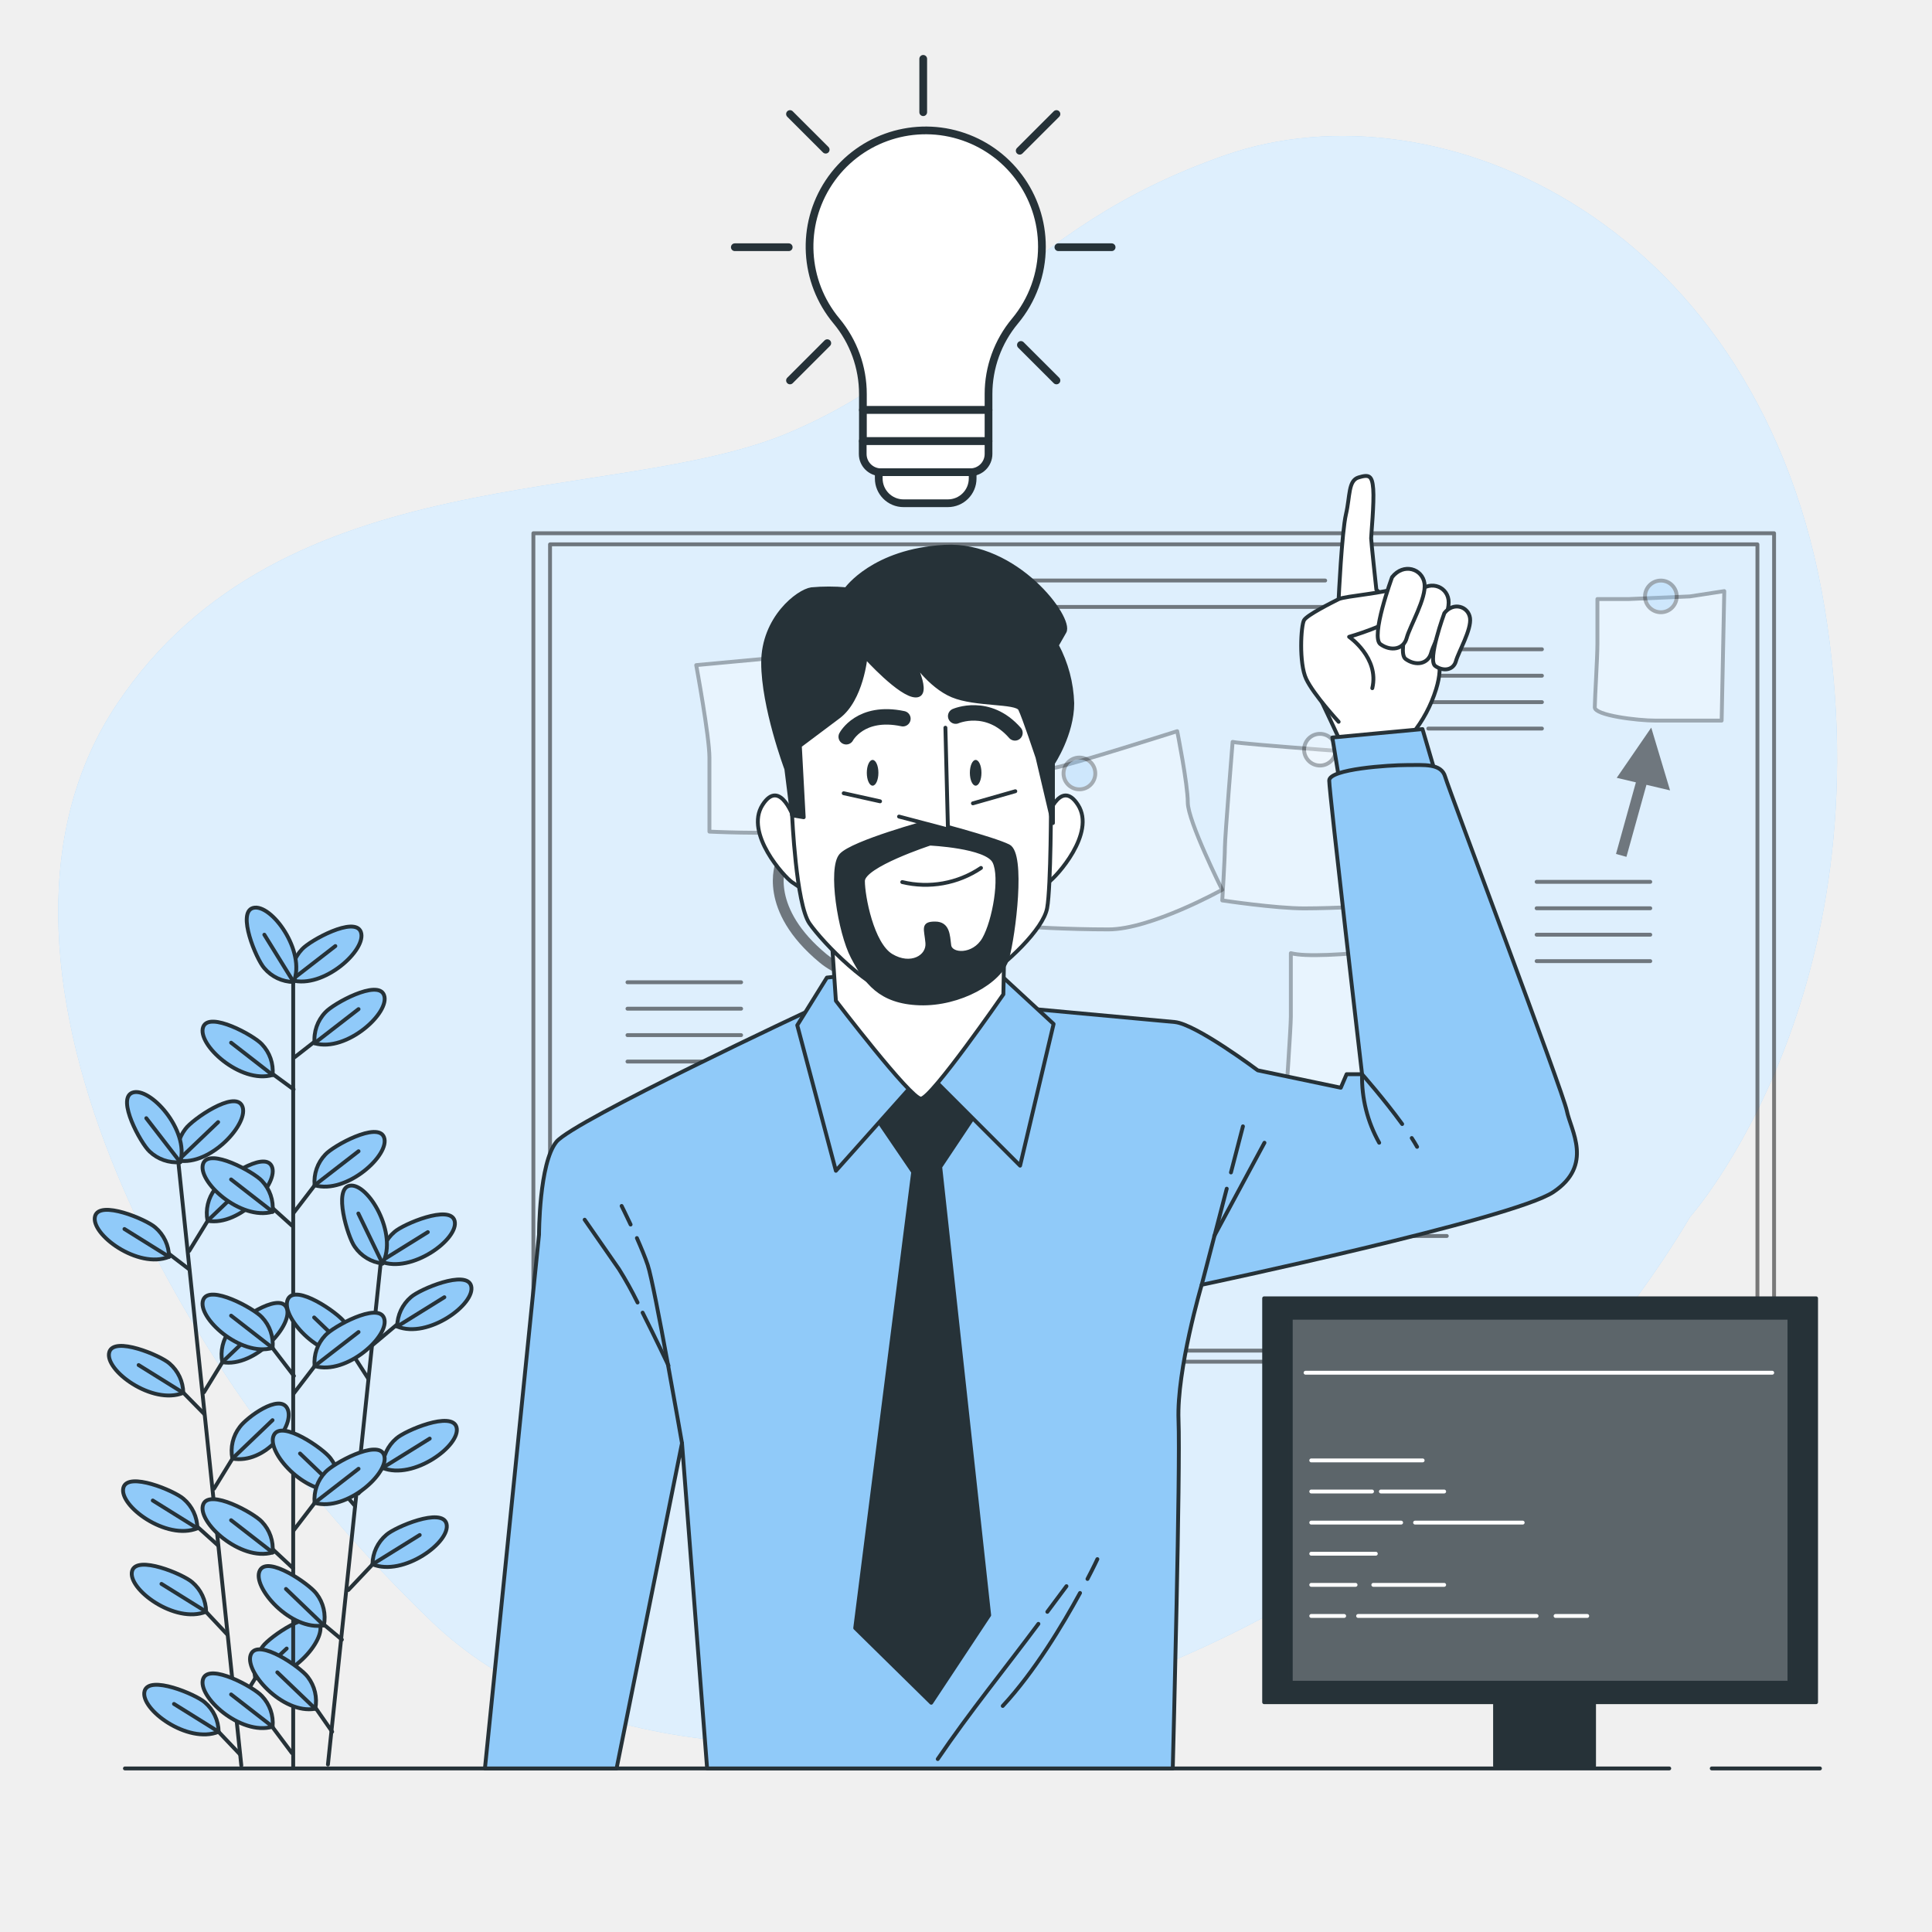
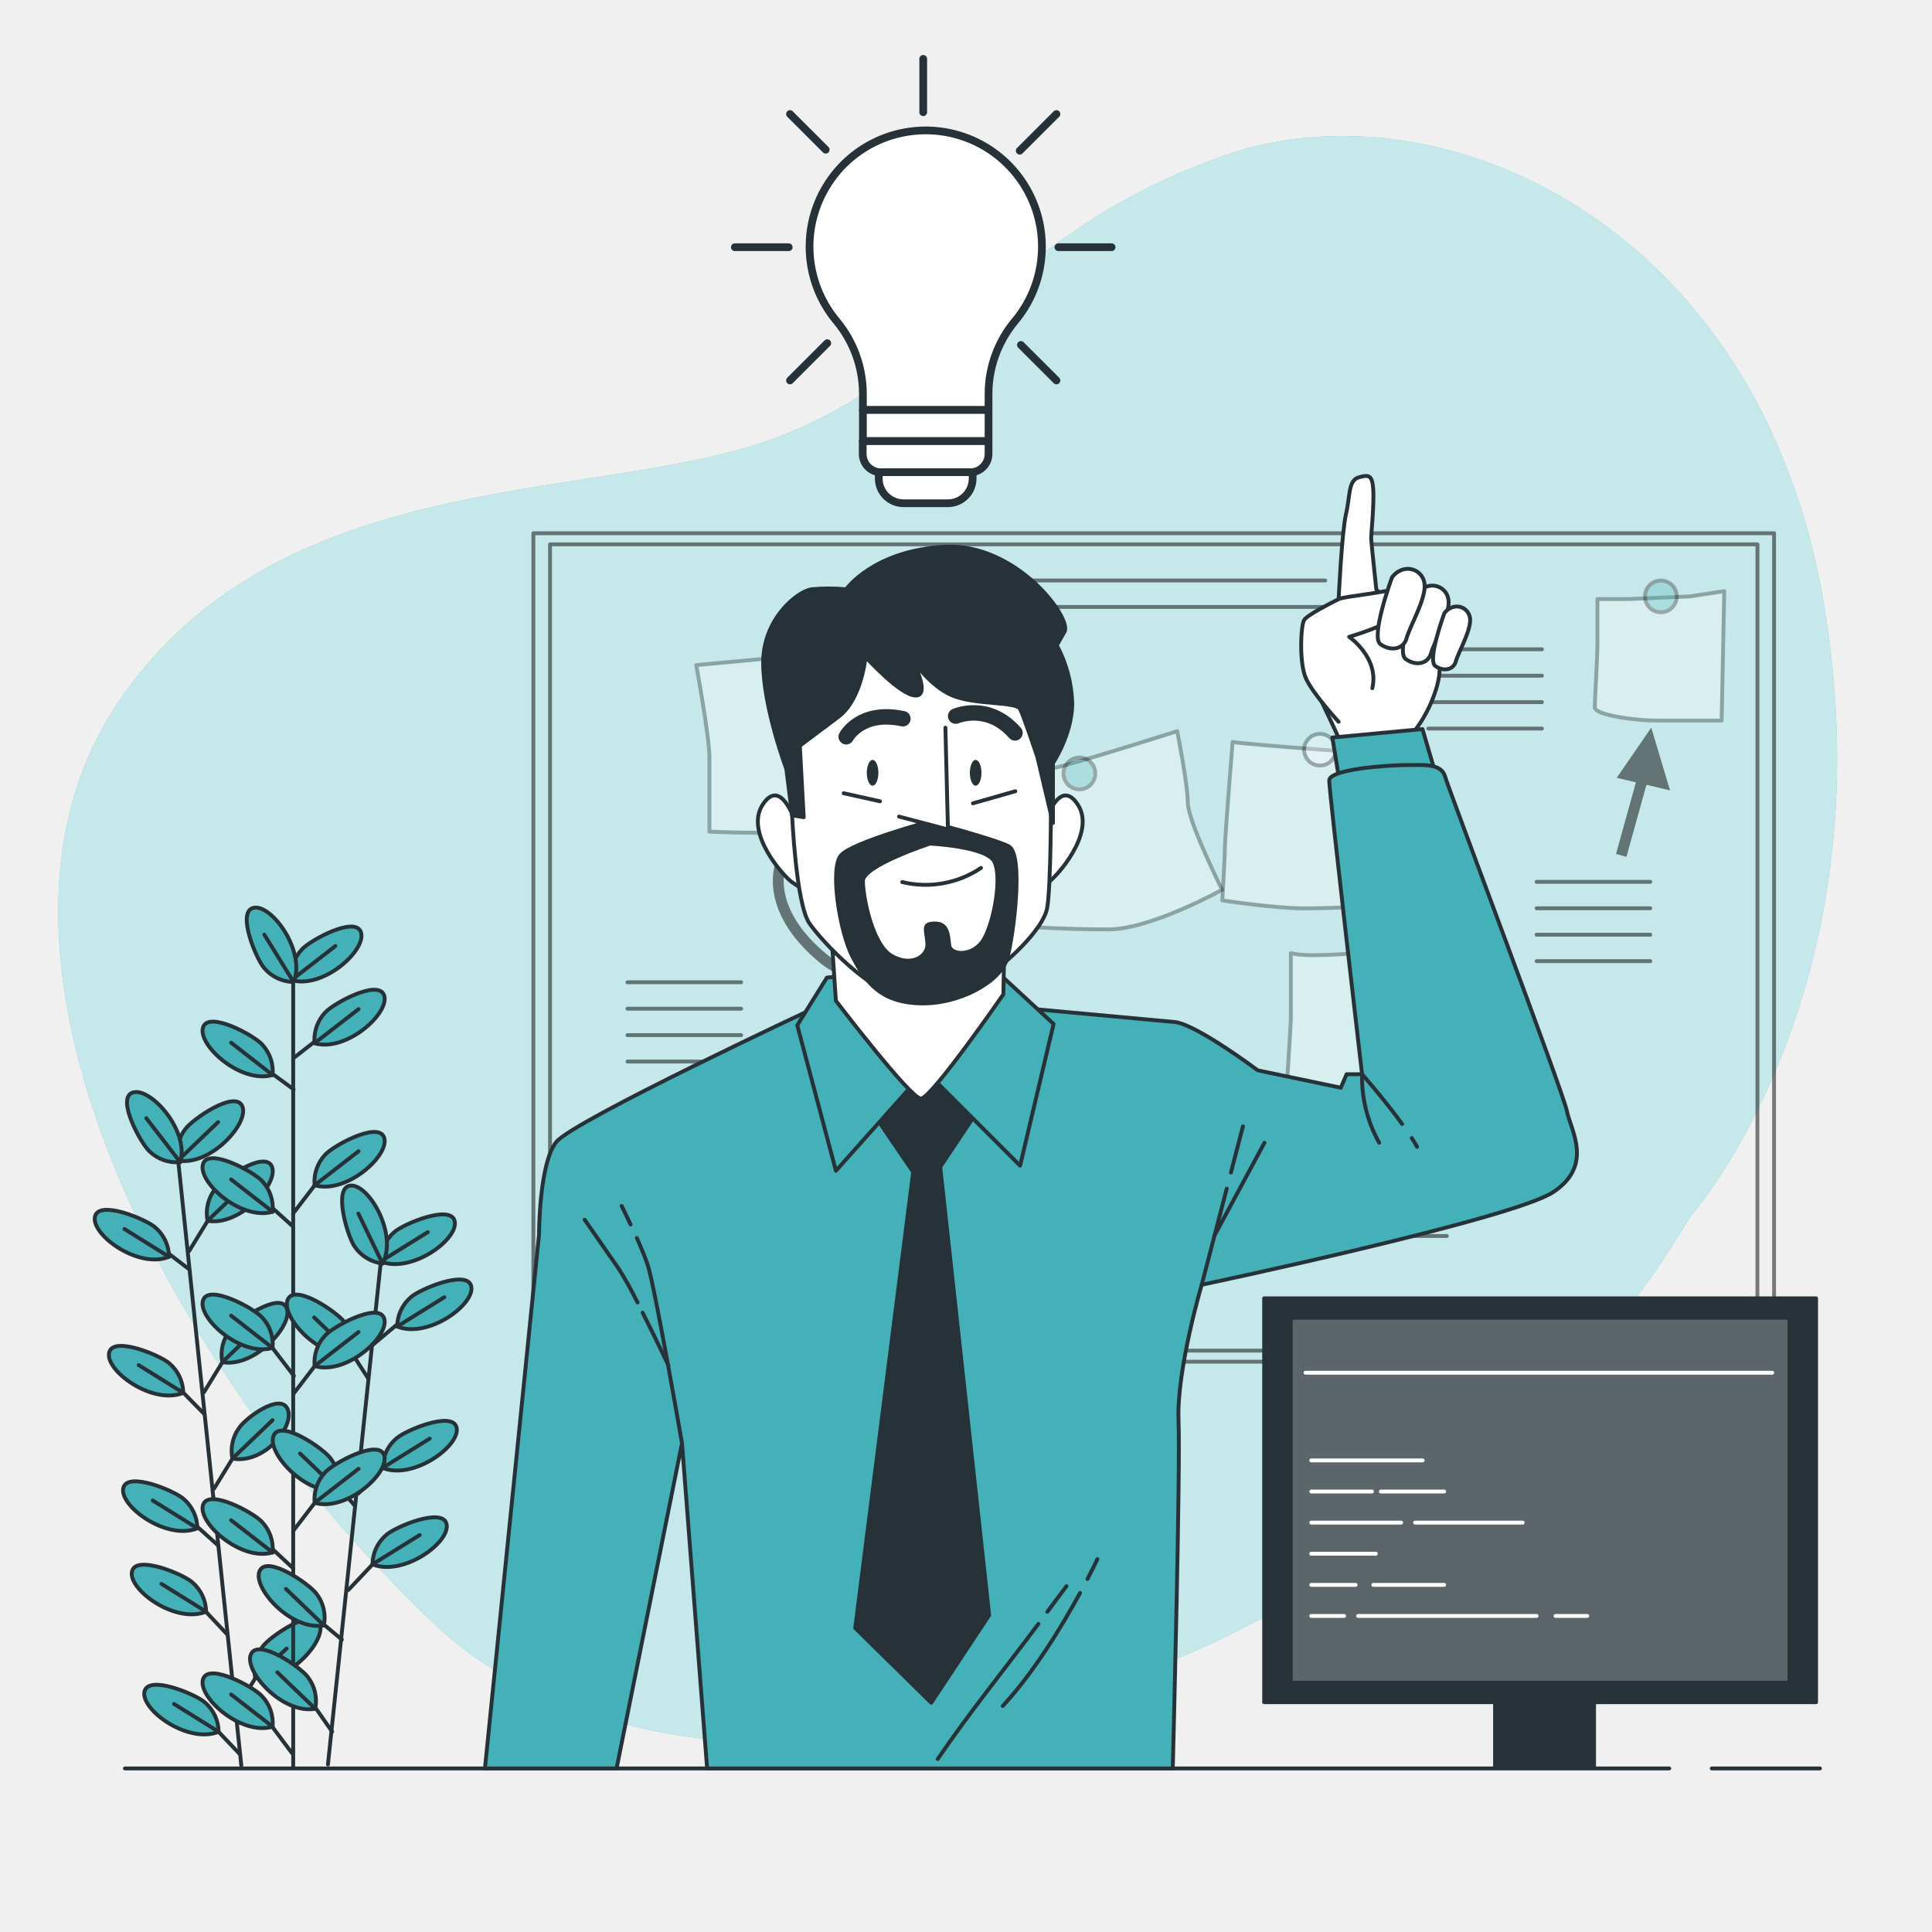
<svg xmlns="http://www.w3.org/2000/svg" viewBox="0 0 500 500">
-   <g id="freepik--background-simple--inject-389">
-     <path d="M437.4,314.93s51.09-57.42,34.85-157.33-99.67-136.72-155-117.49-67.81,52.7-113,71.84-131.06,6-174,70.29,11.88,170.82,81.67,237.62S359.8,444.84,437.4,314.93Z" style="fill:#90CAF9" />
+   <g id="freepik--background-simple--inject-72">
+     <path d="M437.4,314.93s51.09-57.42,34.85-157.33-99.67-136.72-155-117.49-67.81,52.7-113,71.84-131.06,6-174,70.29,11.88,170.82,81.67,237.62S359.8,444.84,437.4,314.93Z" style="fill:#43B1B7" />
    <path d="M437.4,314.93s51.09-57.42,34.85-157.33-99.67-136.72-155-117.49-67.81,52.7-113,71.84-131.06,6-174,70.29,11.88,170.82,81.67,237.62S359.8,444.84,437.4,314.93Z" style="fill:#fff;opacity:0.7" />
  </g>
-   <g id="freepik--Board--inject-389">
+   <g id="freepik--Board--inject-72">
    <rect x="138.04" y="138" width="321.09" height="214.41" style="fill:none;stroke:#000;stroke-linecap:round;stroke-linejoin:round;opacity:0.5" />
    <rect x="142.35" y="140.88" width="312.47" height="208.66" style="fill:none;stroke:#000;stroke-linecap:round;stroke-linejoin:round;opacity:0.5" />
    <path d="M180.18,172.13s3.42,18.47,3.42,23.94v19.15s13.68.68,24.62,0,23.94-7.52,23.94-7.52-4.79-18.47-4.79-23.26S224.64,168,224.64,168Z" style="fill:#fff;stroke:#000;stroke-linecap:round;stroke-linejoin:round;opacity:0.3" />
    <path d="M181.54,287s-2,15.73-2,22.57-3.42,17.78-3.42,17.78,16.42,6.16,20.52,6.16,21.89-1.37,21.89-1.37l2.74-40.35S187,288.41,181.54,287Z" style="fill:#fff;stroke:#000;stroke-linecap:round;stroke-linejoin:round;opacity:0.3" />
    <path d="M257.47,202.22l8.2,37.62s10.26.69,21.21.69,29.41-10.26,29.41-10.26-8.89-17.79-8.89-22.57-2.74-18.47-2.74-18.47-28,8.89-32.15,9.57S257.47,202.22,257.47,202.22Z" style="fill:#fff;stroke:#000;stroke-linecap:round;stroke-linejoin:round;opacity:0.3" />
    <path d="M319,192s-2,24.62-2,27.35-.68,13.68-.68,13.68,13.68,2.06,21.2,2.06,20.52-.69,20.52-.69-.68-23.94.68-26,2.06-13,2.06-13S321.76,192.65,319,192Z" style="fill:#fff;stroke:#000;stroke-linecap:round;stroke-linejoin:round;opacity:0.3" />
    <path d="M334.07,246.68V263.1c0,2.73-1.37,22.57-1.37,22.57s17.79.68,24.63,0,20.52-4.79,20.52-4.79L375.79,259,374.43,244S341.6,248.74,334.07,246.68Z" style="fill:#fff;stroke:#000;stroke-linecap:round;stroke-linejoin:round;opacity:0.3" />
    <path d="M437.35,154.35l-15.73.68h-8.21v11.63c0,3.42-.68,14.36-.68,16.41s10.94,3.42,15.73,3.42h17.1l.68-33.51Z" style="fill:#fff;stroke:#000;stroke-linecap:round;stroke-linejoin:round;opacity:0.3" />
    <g style="opacity:0.5">
      <line x1="397.68" y1="228.22" x2="427.09" y2="228.22" style="fill:none;stroke:#000;stroke-linecap:round;stroke-linejoin:round" />
      <line x1="397.68" y1="235.06" x2="427.09" y2="235.06" style="fill:none;stroke:#000;stroke-linecap:round;stroke-linejoin:round" />
      <line x1="397.68" y1="241.9" x2="427.09" y2="241.9" style="fill:none;stroke:#000;stroke-linecap:round;stroke-linejoin:round" />
      <line x1="397.68" y1="248.74" x2="427.09" y2="248.74" style="fill:none;stroke:#000;stroke-linecap:round;stroke-linejoin:round" />
    </g>
    <g style="opacity:0.5">
      <line x1="245.84" y1="150.24" x2="342.96" y2="150.24" style="fill:none;stroke:#000;stroke-linecap:round;stroke-linejoin:round" />
      <line x1="245.84" y1="157.08" x2="342.96" y2="157.08" style="fill:none;stroke:#000;stroke-linecap:round;stroke-linejoin:round" />
    </g>
    <g style="opacity:0.5">
      <line x1="345.01" y1="299.35" x2="374.43" y2="299.35" style="fill:none;stroke:#000;stroke-linecap:round;stroke-linejoin:round" />
      <line x1="345.01" y1="306.19" x2="374.43" y2="306.19" style="fill:none;stroke:#000;stroke-linecap:round;stroke-linejoin:round" />
      <line x1="345.01" y1="313.03" x2="374.43" y2="313.03" style="fill:none;stroke:#000;stroke-linecap:round;stroke-linejoin:round" />
      <line x1="345.01" y1="319.87" x2="374.43" y2="319.87" style="fill:none;stroke:#000;stroke-linecap:round;stroke-linejoin:round" />
    </g>
    <g style="opacity:0.5">
      <line x1="162.39" y1="254.21" x2="191.8" y2="254.21" style="fill:none;stroke:#000;stroke-linecap:round;stroke-linejoin:round" />
      <line x1="162.39" y1="261.05" x2="191.8" y2="261.05" style="fill:none;stroke:#000;stroke-linecap:round;stroke-linejoin:round" />
      <line x1="162.39" y1="267.89" x2="191.8" y2="267.89" style="fill:none;stroke:#000;stroke-linecap:round;stroke-linejoin:round" />
      <line x1="162.39" y1="274.73" x2="191.8" y2="274.73" style="fill:none;stroke:#000;stroke-linecap:round;stroke-linejoin:round" />
    </g>
    <g style="opacity:0.5">
      <line x1="369.64" y1="168.03" x2="399.05" y2="168.03" style="fill:none;stroke:#000;stroke-linecap:round;stroke-linejoin:round" />
      <line x1="369.64" y1="174.87" x2="399.05" y2="174.87" style="fill:none;stroke:#000;stroke-linecap:round;stroke-linejoin:round" />
      <line x1="369.64" y1="181.71" x2="399.05" y2="181.71" style="fill:none;stroke:#000;stroke-linecap:round;stroke-linejoin:round" />
      <line x1="369.64" y1="188.55" x2="399.05" y2="188.55" style="fill:none;stroke:#000;stroke-linecap:round;stroke-linejoin:round" />
    </g>
    <path d="M262,233.34l-16.86,4.82,4.34,3.76c-7.89,5.19-24.6,14.08-35.53,5.05-14.66-12.11-10.71-22.58-10.54-23l-1.3-.52-1.29-.53c-.21.51-5,12.73,11.35,26.23a20.16,20.16,0,0,0,13.23,4.57c10.2,0,20.73-6.08,26.29-9.86l5.49,4.75Z" style="opacity:0.5" />
    <polygon points="432.21 204.55 427.34 188.31 418.41 201.3 423.37 202.47 418.22 221 420.92 221.75 426.1 203.11 432.21 204.55" style="opacity:0.5" />
    <path d="M208.22,174.18a4.11,4.11,0,1,0-4.1,4.11A4.11,4.11,0,0,0,208.22,174.18Z" style="fill:#fff;stroke:#000;stroke-linecap:round;stroke-linejoin:round;opacity:0.3" />
-     <path d="M283.46,200.17a4.11,4.11,0,1,0-4.11,4.11A4.11,4.11,0,0,0,283.46,200.17Z" style="fill:#90CAF9;stroke:#000;stroke-linecap:round;stroke-linejoin:round;opacity:0.3" />
+     <path d="M283.46,200.17a4.11,4.11,0,1,0-4.11,4.11A4.11,4.11,0,0,0,283.46,200.17Z" style="fill:#43B1B7;stroke:#000;stroke-linecap:round;stroke-linejoin:round;opacity:0.3" />
    <circle cx="341.6" cy="194.02" r="4.1" style="fill:#fff;stroke:#000;stroke-linecap:round;stroke-linejoin:round;opacity:0.3" />
    <path d="M359.38,250.79a4.11,4.11,0,1,0-4.11,4.1A4.11,4.11,0,0,0,359.38,250.79Z" style="fill:#fff;stroke:#000;stroke-linecap:round;stroke-linejoin:round;opacity:0.3" />
-     <path d="M208.22,294.56a4.11,4.11,0,1,0-4.1,4.11A4.11,4.11,0,0,0,208.22,294.56Z" style="fill:#90CAF9;stroke:#000;stroke-linecap:round;stroke-linejoin:round;opacity:0.3" />
-     <circle cx="429.83" cy="154.35" r="4.1" style="fill:#90CAF9;stroke:#000;stroke-linecap:round;stroke-linejoin:round;opacity:0.3" />
-   </g>
-   <g id="freepik--Device--inject-389">
+     <path d="M208.22,294.56a4.11,4.11,0,1,0-4.1,4.11A4.11,4.11,0,0,0,208.22,294.56Z" style="fill:#43B1B7;stroke:#000;stroke-linecap:round;stroke-linejoin:round;opacity:0.3" />
+     <circle cx="429.83" cy="154.35" r="4.1" style="fill:#43B1B7;stroke:#000;stroke-linecap:round;stroke-linejoin:round;opacity:0.3" />
+   </g>
+   <g id="freepik--Device--inject-72">
    <rect x="327.16" y="336" width="142.84" height="104.53" style="fill:#263238;stroke:#263238;stroke-linecap:round;stroke-linejoin:round" />
    <rect x="334.05" y="341.04" width="129.06" height="94.45" style="fill:#fff;stroke:#263238;stroke-linecap:round;stroke-linejoin:round;opacity:0.25" />
    <rect x="386.92" y="436.51" width="25.62" height="20.49" style="fill:#263238;stroke:#263238;stroke-linecap:round;stroke-linejoin:round" />
    <line x1="337.88" y1="355.26" x2="458.65" y2="355.26" style="fill:none;stroke:#fff;stroke-linecap:round;stroke-linejoin:round" />
    <line x1="339.35" y1="377.95" x2="368.18" y2="377.95" style="fill:none;stroke:#fff;stroke-linecap:round;stroke-linejoin:round" />
    <line x1="357.37" y1="386" x2="373.75" y2="386" style="fill:none;stroke:#fff;stroke-linecap:round;stroke-linejoin:round" />
    <line x1="339.35" y1="386" x2="355.08" y2="386" style="fill:none;stroke:#fff;stroke-linecap:round;stroke-linejoin:round" />
    <line x1="366.22" y1="394.05" x2="394.07" y2="394.05" style="fill:none;stroke:#fff;stroke-linecap:round;stroke-linejoin:round" />
    <line x1="339.35" y1="394.05" x2="362.61" y2="394.05" style="fill:none;stroke:#fff;stroke-linecap:round;stroke-linejoin:round" />
    <line x1="339.35" y1="402.1" x2="356.06" y2="402.1" style="fill:none;stroke:#fff;stroke-linecap:round;stroke-linejoin:round" />
    <line x1="355.41" y1="410.16" x2="373.75" y2="410.16" style="fill:none;stroke:#fff;stroke-linecap:round;stroke-linejoin:round" />
    <line x1="339.35" y1="410.16" x2="350.82" y2="410.16" style="fill:none;stroke:#fff;stroke-linecap:round;stroke-linejoin:round" />
    <line x1="402.58" y1="418.21" x2="410.77" y2="418.21" style="fill:none;stroke:#fff;stroke-linecap:round;stroke-linejoin:round" />
    <line x1="351.48" y1="418.21" x2="397.67" y2="418.21" style="fill:none;stroke:#fff;stroke-linecap:round;stroke-linejoin:round" />
    <line x1="339.35" y1="418.21" x2="347.87" y2="418.21" style="fill:none;stroke:#fff;stroke-linecap:round;stroke-linejoin:round" />
  </g>
-   <g id="freepik--Plants--inject-389">
+   <g id="freepik--Plants--inject-72">
    <line x1="46.22" y1="301.39" x2="62.45" y2="456.9" style="fill:none;stroke:#263238;stroke-linecap:round;stroke-linejoin:round" />
    <line x1="62.12" y1="454.03" x2="53.85" y2="445.34" style="fill:none;stroke:#263238;stroke-linecap:round;stroke-linejoin:round" />
-     <path d="M56.58,448.18A10.16,10.16,0,0,0,53,440.56c-2.31-2.05-14.43-7.16-15.59-2.89C36.17,442.32,48.59,451.44,56.58,448.18Z" style="fill:#90CAF9;stroke:#263238;stroke-linecap:round;stroke-linejoin:round" />
+     <path d="M56.58,448.18A10.16,10.16,0,0,0,53,440.56c-2.31-2.05-14.43-7.16-15.59-2.89C36.17,442.32,48.59,451.44,56.58,448.18Z" style="fill:#43B1B7;stroke:#263238;stroke-linecap:round;stroke-linejoin:round" />
    <line x1="56.58" y1="448.18" x2="45.03" y2="440.98" style="fill:none;stroke:#263238;stroke-linecap:round;stroke-linejoin:round" />
    <line x1="56.51" y1="400.02" x2="48.36" y2="392.68" style="fill:none;stroke:#263238;stroke-linecap:round;stroke-linejoin:round" />
-     <path d="M51.08,395.52a10.15,10.15,0,0,0-3.57-7.61c-2.3-2.06-14.43-7.16-15.58-2.89C30.68,389.66,43.09,398.79,51.08,395.52Z" style="fill:#90CAF9;stroke:#263238;stroke-linecap:round;stroke-linejoin:round" />
+     <path d="M51.08,395.52a10.15,10.15,0,0,0-3.57-7.61c-2.3-2.06-14.43-7.16-15.58-2.89C30.68,389.66,43.09,398.79,51.08,395.52Z" style="fill:#43B1B7;stroke:#263238;stroke-linecap:round;stroke-linejoin:round" />
    <line x1="51.08" y1="395.52" x2="39.54" y2="388.33" style="fill:none;stroke:#263238;stroke-linecap:round;stroke-linejoin:round" />
    <line x1="58.78" y1="422.96" x2="50.61" y2="414.26" style="fill:none;stroke:#263238;stroke-linecap:round;stroke-linejoin:round" />
-     <path d="M53.34,417.1a10.18,10.18,0,0,0-3.58-7.61c-2.3-2.06-14.43-7.16-15.58-2.89C32.93,411.24,45.34,420.37,53.34,417.1Z" style="fill:#90CAF9;stroke:#263238;stroke-linecap:round;stroke-linejoin:round" />
+     <path d="M53.34,417.1a10.18,10.18,0,0,0-3.58-7.61c-2.3-2.06-14.43-7.16-15.58-2.89C32.93,411.24,45.34,420.37,53.34,417.1Z" style="fill:#43B1B7;stroke:#263238;stroke-linecap:round;stroke-linejoin:round" />
    <line x1="53.34" y1="417.1" x2="41.79" y2="409.91" style="fill:none;stroke:#263238;stroke-linecap:round;stroke-linejoin:round" />
    <line x1="52.88" y1="365.96" x2="44.7" y2="357.63" style="fill:none;stroke:#263238;stroke-linecap:round;stroke-linejoin:round" />
-     <path d="M47.43,360.47a10.21,10.21,0,0,0-3.58-7.62c-2.3-2.05-14.43-7.15-15.58-2.88C27,354.61,39.43,363.73,47.43,360.47Z" style="fill:#90CAF9;stroke:#263238;stroke-linecap:round;stroke-linejoin:round" />
+     <path d="M47.43,360.47a10.21,10.21,0,0,0-3.58-7.62c-2.3-2.05-14.43-7.15-15.58-2.88C27,354.61,39.43,363.73,47.43,360.47Z" style="fill:#43B1B7;stroke:#263238;stroke-linecap:round;stroke-linejoin:round" />
    <line x1="47.43" y1="360.47" x2="35.88" y2="353.28" style="fill:none;stroke:#263238;stroke-linecap:round;stroke-linejoin:round" />
    <line x1="48.94" y1="328.48" x2="41.02" y2="322.42" style="fill:none;stroke:#263238;stroke-linecap:round;stroke-linejoin:round" />
-     <path d="M43.75,325.26a10.15,10.15,0,0,0-3.57-7.61c-2.31-2.06-14.43-7.16-15.58-2.89C23.35,319.41,35.76,328.53,43.75,325.26Z" style="fill:#90CAF9;stroke:#263238;stroke-linecap:round;stroke-linejoin:round" />
+     <path d="M43.75,325.26a10.15,10.15,0,0,0-3.57-7.61c-2.31-2.06-14.43-7.16-15.58-2.89C23.35,319.41,35.76,328.53,43.75,325.26Z" style="fill:#43B1B7;stroke:#263238;stroke-linecap:round;stroke-linejoin:round" />
    <line x1="43.75" y1="325.26" x2="32.21" y2="318.07" style="fill:none;stroke:#263238;stroke-linecap:round;stroke-linejoin:round" />
    <line x1="61.32" y1="442.05" x2="68.15" y2="430.92" style="fill:none;stroke:#263238;stroke-linecap:round;stroke-linejoin:round" />
-     <path d="M66.06,434.26A10.17,10.17,0,0,1,68,426.08c1.83-2.49,12.64-10,14.65-6.05C84.82,424.32,74.56,435.81,66.06,434.26Z" style="fill:#90CAF9;stroke:#263238;stroke-linecap:round;stroke-linejoin:round" />
+     <path d="M66.06,434.26A10.17,10.17,0,0,1,68,426.08c1.83-2.49,12.64-10,14.65-6.05C84.82,424.32,74.56,435.81,66.06,434.26Z" style="fill:#43B1B7;stroke:#263238;stroke-linecap:round;stroke-linejoin:round" />
    <line x1="66.06" y1="434.26" x2="74.19" y2="426.64" style="fill:none;stroke:#263238;stroke-linecap:round;stroke-linejoin:round" />
    <line x1="55.39" y1="385.27" x2="62.22" y2="374.14" style="fill:none;stroke:#263238;stroke-linecap:round;stroke-linejoin:round" />
-     <path d="M60.14,377.48a10.16,10.16,0,0,1,1.92-8.19c1.83-2.49,10.29-8.72,12.3-4.78C76.54,368.79,68.63,379,60.14,377.48Z" style="fill:#90CAF9;stroke:#263238;stroke-linecap:round;stroke-linejoin:round" />
+     <path d="M60.14,377.48a10.16,10.16,0,0,1,1.92-8.19c1.83-2.49,10.29-8.72,12.3-4.78C76.54,368.79,68.63,379,60.14,377.48Z" style="fill:#43B1B7;stroke:#263238;stroke-linecap:round;stroke-linejoin:round" />
    <line x1="60.14" y1="377.48" x2="70.53" y2="367.54" style="fill:none;stroke:#263238;stroke-linecap:round;stroke-linejoin:round" />
    <line x1="52.79" y1="360.31" x2="59.61" y2="349.18" style="fill:none;stroke:#263238;stroke-linecap:round;stroke-linejoin:round" />
-     <path d="M57.53,352.52a10.17,10.17,0,0,1,1.93-8.18c1.83-2.49,12.64-10,14.65-6C76.29,342.58,66,354.07,57.53,352.52Z" style="fill:#90CAF9;stroke:#263238;stroke-linecap:round;stroke-linejoin:round" />
+     <path d="M57.53,352.52a10.17,10.17,0,0,1,1.93-8.18c1.83-2.49,12.64-10,14.65-6C76.29,342.58,66,354.07,57.53,352.52Z" style="fill:#43B1B7;stroke:#263238;stroke-linecap:round;stroke-linejoin:round" />
    <line x1="57.53" y1="352.52" x2="67.93" y2="342.59" style="fill:none;stroke:#263238;stroke-linecap:round;stroke-linejoin:round" />
    <line x1="48.97" y1="323.73" x2="55.8" y2="312.6" style="fill:none;stroke:#263238;stroke-linecap:round;stroke-linejoin:round" />
-     <path d="M53.71,315.94a10.19,10.19,0,0,1,1.93-8.19c1.83-2.49,12.64-10,14.65-6C72.47,306,62.21,317.48,53.71,315.94Z" style="fill:#90CAF9;stroke:#263238;stroke-linecap:round;stroke-linejoin:round" />
+     <path d="M53.71,315.94a10.19,10.19,0,0,1,1.93-8.19c1.83-2.49,12.64-10,14.65-6C72.47,306,62.21,317.48,53.71,315.94Z" style="fill:#43B1B7;stroke:#263238;stroke-linecap:round;stroke-linejoin:round" />
    <line x1="53.71" y1="315.94" x2="64.11" y2="306" style="fill:none;stroke:#263238;stroke-linecap:round;stroke-linejoin:round" />
-     <path d="M46.05,300.34A10.15,10.15,0,0,1,48,292.15c1.83-2.49,12.64-10,14.64-6C64.81,290.39,54.55,301.88,46.05,300.34Z" style="fill:#90CAF9;stroke:#263238;stroke-linecap:round;stroke-linejoin:round" />
+     <path d="M46.05,300.34A10.15,10.15,0,0,1,48,292.15c1.83-2.49,12.64-10,14.64-6C64.81,290.39,54.55,301.88,46.05,300.34Z" style="fill:#43B1B7;stroke:#263238;stroke-linecap:round;stroke-linejoin:round" />
    <line x1="46.05" y1="300.34" x2="56.45" y2="290.4" style="fill:none;stroke:#263238;stroke-linecap:round;stroke-linejoin:round" />
-     <path d="M46.65,300.77A10.2,10.2,0,0,1,38.71,298c-2.28-2.09-8.6-13.62-4.47-15.21C38.73,281.07,49.08,292.48,46.65,300.77Z" style="fill:#90CAF9;stroke:#263238;stroke-linecap:round;stroke-linejoin:round" />
+     <path d="M46.65,300.77A10.2,10.2,0,0,1,38.71,298c-2.28-2.09-8.6-13.62-4.47-15.21C38.73,281.07,49.08,292.48,46.65,300.77Z" style="fill:#43B1B7;stroke:#263238;stroke-linecap:round;stroke-linejoin:round" />
    <line x1="46.65" y1="300.77" x2="37.86" y2="289.39" style="fill:none;stroke:#263238;stroke-linecap:round;stroke-linejoin:round" />
    <line x1="75.88" y1="250.26" x2="75.88" y2="457.3" style="fill:none;stroke:#263238;stroke-linecap:round;stroke-linejoin:round" />
    <line x1="98.45" y1="327.52" x2="84.87" y2="456.65" style="fill:none;stroke:#263238;stroke-linecap:round;stroke-linejoin:round" />
    <line x1="88.48" y1="424.33" x2="81.72" y2="418.68" style="fill:none;stroke:#263238;stroke-linecap:round;stroke-linejoin:round" />
-     <path d="M83.82,420.64a10.16,10.16,0,0,0-1.92-8.19c-1.83-2.49-12.65-10-14.66-6C65.06,410.7,75.33,422.19,83.82,420.64Z" style="fill:#90CAF9;stroke:#263238;stroke-linecap:round;stroke-linejoin:round" />
+     <path d="M83.82,420.64a10.16,10.16,0,0,0-1.92-8.19c-1.83-2.49-12.65-10-14.66-6C65.06,410.7,75.33,422.19,83.82,420.64Z" style="fill:#43B1B7;stroke:#263238;stroke-linecap:round;stroke-linejoin:round" />
    <line x1="83.82" y1="420.64" x2="74.01" y2="411.22" style="fill:none;stroke:#263238;stroke-linecap:round;stroke-linejoin:round" />
    <line x1="85.96" y1="448.17" x2="79.5" y2="438.88" style="fill:none;stroke:#263238;stroke-linecap:round;stroke-linejoin:round" />
-     <path d="M81.59,442.22A10.19,10.19,0,0,0,79.66,434c-1.83-2.49-12.65-10-14.66-6C62.82,432.28,73.09,443.77,81.59,442.22Z" style="fill:#90CAF9;stroke:#263238;stroke-linecap:round;stroke-linejoin:round" />
+     <path d="M81.59,442.22A10.19,10.19,0,0,0,79.66,434c-1.83-2.49-12.65-10-14.66-6C62.82,432.28,73.09,443.77,81.59,442.22Z" style="fill:#43B1B7;stroke:#263238;stroke-linecap:round;stroke-linejoin:round" />
    <line x1="81.59" y1="442.22" x2="71.77" y2="432.8" style="fill:none;stroke:#263238;stroke-linecap:round;stroke-linejoin:round" />
    <line x1="91.9" y1="389.76" x2="85.38" y2="382.24" style="fill:none;stroke:#263238;stroke-linecap:round;stroke-linejoin:round" />
-     <path d="M87.46,385.58a10.15,10.15,0,0,0-1.93-8.19c-1.83-2.48-12.64-10-14.65-6C68.7,375.65,79,387.13,87.46,385.58Z" style="fill:#90CAF9;stroke:#263238;stroke-linecap:round;stroke-linejoin:round" />
+     <path d="M87.46,385.58a10.15,10.15,0,0,0-1.93-8.19c-1.83-2.48-12.64-10-14.65-6C68.7,375.65,79,387.13,87.46,385.58Z" style="fill:#43B1B7;stroke:#263238;stroke-linecap:round;stroke-linejoin:round" />
    <line x1="87.46" y1="385.58" x2="77.65" y2="376.17" style="fill:none;stroke:#263238;stroke-linecap:round;stroke-linejoin:round" />
    <line x1="95.32" y1="356.81" x2="89.03" y2="347.03" style="fill:none;stroke:#263238;stroke-linecap:round;stroke-linejoin:round" />
-     <path d="M91.12,350.37a10.17,10.17,0,0,0-1.93-8.18c-1.83-2.49-12.65-10-14.66-6C72.35,340.44,82.62,351.92,91.12,350.37Z" style="fill:#90CAF9;stroke:#263238;stroke-linecap:round;stroke-linejoin:round" />
+     <path d="M91.12,350.37a10.17,10.17,0,0,0-1.93-8.18c-1.83-2.49-12.65-10-14.66-6C72.35,340.44,82.62,351.92,91.12,350.37Z" style="fill:#43B1B7;stroke:#263238;stroke-linecap:round;stroke-linejoin:round" />
    <line x1="91.12" y1="350.37" x2="81.3" y2="340.96" style="fill:none;stroke:#263238;stroke-linecap:round;stroke-linejoin:round" />
    <line x1="90.15" y1="411.49" x2="99.12" y2="402" style="fill:none;stroke:#263238;stroke-linecap:round;stroke-linejoin:round" />
-     <path d="M96.4,404.84a10.15,10.15,0,0,1,3.57-7.61c2.3-2.06,14.42-7.17,15.58-2.9C116.8,399,104.39,408.1,96.4,404.84Z" style="fill:#90CAF9;stroke:#263238;stroke-linecap:round;stroke-linejoin:round" />
+     <path d="M96.4,404.84a10.15,10.15,0,0,1,3.57-7.61c2.3-2.06,14.42-7.17,15.58-2.9C116.8,399,104.39,408.1,96.4,404.84Z" style="fill:#43B1B7;stroke:#263238;stroke-linecap:round;stroke-linejoin:round" />
    <line x1="96.4" y1="404.84" x2="108.62" y2="397.26" style="fill:none;stroke:#263238;stroke-linecap:round;stroke-linejoin:round" />
    <line x1="92.74" y1="386.53" x2="101.71" y2="377.05" style="fill:none;stroke:#263238;stroke-linecap:round;stroke-linejoin:round" />
-     <path d="M99,379.89a10.16,10.16,0,0,1,3.57-7.62c2.3-2.06,14.42-7.17,15.58-2.9C119.39,374,107,383.15,99,379.89Z" style="fill:#90CAF9;stroke:#263238;stroke-linecap:round;stroke-linejoin:round" />
+     <path d="M99,379.89a10.16,10.16,0,0,1,3.57-7.62c2.3-2.06,14.42-7.17,15.58-2.9C119.39,374,107,383.15,99,379.89Z" style="fill:#43B1B7;stroke:#263238;stroke-linecap:round;stroke-linejoin:round" />
    <line x1="98.99" y1="379.89" x2="111.21" y2="372.31" style="fill:none;stroke:#263238;stroke-linecap:round;stroke-linejoin:round" />
    <line x1="96.44" y1="348.08" x2="105.51" y2="340.46" style="fill:none;stroke:#263238;stroke-linecap:round;stroke-linejoin:round" />
-     <path d="M102.79,343.3a10.16,10.16,0,0,1,3.56-7.61c2.31-2.06,14.43-7.17,15.58-2.9C123.19,337.43,110.78,346.56,102.79,343.3Z" style="fill:#90CAF9;stroke:#263238;stroke-linecap:round;stroke-linejoin:round" />
-     <line x1="102.79" y1="343.3" x2="115" y2="335.72" style="fill:#90CAF9;stroke:#263238;stroke-linecap:round;stroke-linejoin:round" />
-     <path d="M98.5,326.46a10.16,10.16,0,0,1,3.57-7.62c2.3-2.06,14.42-7.17,15.58-2.9C118.9,320.59,106.49,329.72,98.5,326.46Z" style="fill:#90CAF9;stroke:#263238;stroke-linecap:round;stroke-linejoin:round" />
+     <path d="M102.79,343.3a10.16,10.16,0,0,1,3.56-7.61c2.31-2.06,14.43-7.17,15.58-2.9C123.19,337.43,110.78,346.56,102.79,343.3Z" style="fill:#43B1B7;stroke:#263238;stroke-linecap:round;stroke-linejoin:round" />
+     <line x1="102.79" y1="343.3" x2="115" y2="335.72" style="fill:#43B1B7;stroke:#263238;stroke-linecap:round;stroke-linejoin:round" />
+     <path d="M98.5,326.46a10.16,10.16,0,0,1,3.57-7.62c2.3-2.06,14.42-7.17,15.58-2.9C118.9,320.59,106.49,329.72,98.5,326.46Z" style="fill:#43B1B7;stroke:#263238;stroke-linecap:round;stroke-linejoin:round" />
    <line x1="98.5" y1="326.46" x2="110.72" y2="318.87" style="fill:none;stroke:#263238;stroke-linecap:round;stroke-linejoin:round" />
-     <path d="M99,327a10.15,10.15,0,0,1-7.2-4.35c-1.81-2.5-5.62-15.1-1.25-15.8C95.3,306.09,103.08,319.39,99,327Z" style="fill:#90CAF9;stroke:#263238;stroke-linecap:round;stroke-linejoin:round" />
+     <path d="M99,327a10.15,10.15,0,0,1-7.2-4.35c-1.81-2.5-5.62-15.1-1.25-15.8C95.3,306.09,103.08,319.39,99,327Z" style="fill:#43B1B7;stroke:#263238;stroke-linecap:round;stroke-linejoin:round" />
    <line x1="99" y1="327" x2="92.74" y2="314.05" style="fill:none;stroke:#263238;stroke-linecap:round;stroke-linejoin:round" />
    <line x1="75.55" y1="453.69" x2="68.13" y2="443.77" style="fill:none;stroke:#263238;stroke-linecap:round;stroke-linejoin:round" />
-     <path d="M70.55,446.87a10.15,10.15,0,0,0-2.77-7.94c-2.08-2.29-13.61-8.62-15.19-4.49C50.86,438.93,62.26,449.29,70.55,446.87Z" style="fill:#90CAF9;stroke:#263238;stroke-linecap:round;stroke-linejoin:round" />
+     <path d="M70.55,446.87a10.15,10.15,0,0,0-2.77-7.94c-2.08-2.29-13.61-8.62-15.19-4.49C50.86,438.93,62.26,449.29,70.55,446.87Z" style="fill:#43B1B7;stroke:#263238;stroke-linecap:round;stroke-linejoin:round" />
    <line x1="70.55" y1="446.87" x2="59.81" y2="438.52" style="fill:none;stroke:#263238;stroke-linecap:round;stroke-linejoin:round" />
    <line x1="75.81" y1="405.83" x2="68.13" y2="398.67" style="fill:none;stroke:#263238;stroke-linecap:round;stroke-linejoin:round" />
-     <path d="M70.55,401.78a10.15,10.15,0,0,0-2.77-7.94c-2.08-2.29-13.61-8.62-15.19-4.49C50.86,393.84,62.26,404.2,70.55,401.78Z" style="fill:#90CAF9;stroke:#263238;stroke-linecap:round;stroke-linejoin:round" />
+     <path d="M70.55,401.78a10.15,10.15,0,0,0-2.77-7.94c-2.08-2.29-13.61-8.62-15.19-4.49C50.86,393.84,62.26,404.2,70.55,401.78Z" style="fill:#43B1B7;stroke:#263238;stroke-linecap:round;stroke-linejoin:round" />
    <line x1="70.55" y1="401.78" x2="59.81" y2="393.43" style="fill:none;stroke:#263238;stroke-linecap:round;stroke-linejoin:round" />
    <line x1="76.07" y1="356.09" x2="68.13" y2="345.73" style="fill:none;stroke:#263238;stroke-linecap:round;stroke-linejoin:round" />
-     <path d="M70.55,348.84a10.17,10.17,0,0,0-2.77-7.95c-2.08-2.28-13.61-8.61-15.19-4.49C50.86,340.89,62.26,351.26,70.55,348.84Z" style="fill:#90CAF9;stroke:#263238;stroke-linecap:round;stroke-linejoin:round" />
+     <path d="M70.55,348.84a10.17,10.17,0,0,0-2.77-7.95c-2.08-2.28-13.61-8.61-15.19-4.49C50.86,340.89,62.26,351.26,70.55,348.84Z" style="fill:#43B1B7;stroke:#263238;stroke-linecap:round;stroke-linejoin:round" />
    <line x1="70.55" y1="348.84" x2="59.81" y2="340.49" style="fill:none;stroke:#263238;stroke-linecap:round;stroke-linejoin:round" />
    <line x1="75.55" y1="317.18" x2="68.13" y2="310.49" style="fill:none;stroke:#263238;stroke-linecap:round;stroke-linejoin:round" />
-     <path d="M70.55,313.6a10.17,10.17,0,0,0-2.77-8c-2.08-2.28-13.61-8.62-15.19-4.49C50.86,305.65,62.26,316,70.55,313.6Z" style="fill:#90CAF9;stroke:#263238;stroke-linecap:round;stroke-linejoin:round" />
+     <path d="M70.55,313.6a10.17,10.17,0,0,0-2.77-8c-2.08-2.28-13.61-8.62-15.19-4.49C50.86,305.65,62.26,316,70.55,313.6Z" style="fill:#43B1B7;stroke:#263238;stroke-linecap:round;stroke-linejoin:round" />
    <line x1="70.55" y1="313.6" x2="59.81" y2="305.24" style="fill:none;stroke:#263238;stroke-linecap:round;stroke-linejoin:round" />
    <line x1="75.98" y1="281.92" x2="68.28" y2="276.27" style="fill:none;stroke:#263238;stroke-linecap:round;stroke-linejoin:round" />
-     <path d="M70.55,278.2a10.17,10.17,0,0,0-2.77-7.95c-2.08-2.28-13.61-8.61-15.19-4.49C50.86,270.25,62.26,280.62,70.55,278.2Z" style="fill:#90CAF9;stroke:#263238;stroke-linecap:round;stroke-linejoin:round" />
+     <path d="M70.55,278.2a10.17,10.17,0,0,0-2.77-7.95c-2.08-2.28-13.61-8.61-15.19-4.49C50.86,270.25,62.26,280.62,70.55,278.2Z" style="fill:#43B1B7;stroke:#263238;stroke-linecap:round;stroke-linejoin:round" />
    <line x1="70.55" y1="278.2" x2="59.81" y2="269.85" style="fill:none;stroke:#263238;stroke-linecap:round;stroke-linejoin:round" />
    <line x1="75.9" y1="396.18" x2="83.84" y2="385.82" style="fill:none;stroke:#263238;stroke-linecap:round;stroke-linejoin:round" />
-     <path d="M81.42,388.93A10.17,10.17,0,0,1,84.19,381c2.07-2.28,13.61-8.62,15.19-4.49C101.11,381,89.71,391.34,81.42,388.93Z" style="fill:#90CAF9;stroke:#263238;stroke-linecap:round;stroke-linejoin:round" />
+     <path d="M81.42,388.93A10.17,10.17,0,0,1,84.19,381c2.07-2.28,13.61-8.62,15.19-4.49C101.11,381,89.71,391.34,81.42,388.93Z" style="fill:#43B1B7;stroke:#263238;stroke-linecap:round;stroke-linejoin:round" />
    <line x1="81.42" y1="388.93" x2="92.79" y2="380.12" style="fill:none;stroke:#263238;stroke-linecap:round;stroke-linejoin:round" />
    <line x1="75.9" y1="360.78" x2="83.84" y2="350.42" style="fill:none;stroke:#263238;stroke-linecap:round;stroke-linejoin:round" />
-     <path d="M81.42,353.53a10.17,10.17,0,0,1,2.77-7.95c2.07-2.28,13.61-8.61,15.19-4.49C101.11,345.58,89.71,356,81.42,353.53Z" style="fill:#90CAF9;stroke:#263238;stroke-linecap:round;stroke-linejoin:round" />
+     <path d="M81.42,353.53a10.17,10.17,0,0,1,2.77-7.95c2.07-2.28,13.61-8.61,15.19-4.49C101.11,345.58,89.71,356,81.42,353.53Z" style="fill:#43B1B7;stroke:#263238;stroke-linecap:round;stroke-linejoin:round" />
    <line x1="81.42" y1="353.53" x2="92.79" y2="344.73" style="fill:none;stroke:#263238;stroke-linecap:round;stroke-linejoin:round" />
    <line x1="75.9" y1="314" x2="83.84" y2="303.63" style="fill:none;stroke:#263238;stroke-linecap:round;stroke-linejoin:round" />
-     <path d="M81.42,306.74a10.15,10.15,0,0,1,2.77-7.94c2.07-2.29,13.61-8.62,15.19-4.49C101.11,298.8,89.71,309.16,81.42,306.74Z" style="fill:#90CAF9;stroke:#263238;stroke-linecap:round;stroke-linejoin:round" />
+     <path d="M81.42,306.74a10.15,10.15,0,0,1,2.77-7.94c2.07-2.29,13.61-8.62,15.19-4.49C101.11,298.8,89.71,309.16,81.42,306.74Z" style="fill:#43B1B7;stroke:#263238;stroke-linecap:round;stroke-linejoin:round" />
    <line x1="81.42" y1="306.74" x2="92.79" y2="297.94" style="fill:none;stroke:#263238;stroke-linecap:round;stroke-linejoin:round" />
    <line x1="76.24" y1="273.62" x2="84.03" y2="267.54" style="fill:none;stroke:#263238;stroke-linecap:round;stroke-linejoin:round" />
-     <path d="M81.42,270A10.15,10.15,0,0,1,84.19,262c2.07-2.29,13.61-8.62,15.19-4.49C101.11,262,89.71,272.38,81.42,270Z" style="fill:#90CAF9;stroke:#263238;stroke-linecap:round;stroke-linejoin:round" />
+     <path d="M81.42,270A10.15,10.15,0,0,1,84.19,262c2.07-2.29,13.61-8.62,15.19-4.49C101.11,262,89.71,272.38,81.42,270Z" style="fill:#43B1B7;stroke:#263238;stroke-linecap:round;stroke-linejoin:round" />
    <line x1="81.42" y1="269.96" x2="92.79" y2="261.16" style="fill:none;stroke:#263238;stroke-linecap:round;stroke-linejoin:round" />
-     <path d="M75.42,253.65a10.18,10.18,0,0,1,2.76-8c2.08-2.28,13.61-8.62,15.2-4.49C95.11,245.7,83.71,256.07,75.42,253.65Z" style="fill:#90CAF9;stroke:#263238;stroke-linecap:round;stroke-linejoin:round" />
+     <path d="M75.42,253.65a10.18,10.18,0,0,1,2.76-8c2.08-2.28,13.61-8.62,15.2-4.49C95.11,245.7,83.71,256.07,75.42,253.65Z" style="fill:#43B1B7;stroke:#263238;stroke-linecap:round;stroke-linejoin:round" />
    <line x1="75.42" y1="253.65" x2="86.79" y2="244.84" style="fill:none;stroke:#263238;stroke-linecap:round;stroke-linejoin:round" />
-     <path d="M76,254.14a10.16,10.16,0,0,1-7.61-3.59c-2.06-2.3-7.15-14.43-2.88-15.58C70.14,233.72,79.25,246.15,76,254.14Z" style="fill:#90CAF9;stroke:#263238;stroke-linecap:round;stroke-linejoin:round" />
+     <path d="M76,254.14a10.16,10.16,0,0,1-7.61-3.59c-2.06-2.3-7.15-14.43-2.88-15.58C70.14,233.72,79.25,246.15,76,254.14Z" style="fill:#43B1B7;stroke:#263238;stroke-linecap:round;stroke-linejoin:round" />
    <line x1="75.98" y1="254.14" x2="68.41" y2="241.9" style="fill:none;stroke:#263238;stroke-linecap:round;stroke-linejoin:round" />
    <line x1="443" y1="457.67" x2="471" y2="457.67" style="fill:none;stroke:#263238;stroke-linecap:round;stroke-linejoin:round" />
    <line x1="32.33" y1="457.67" x2="432" y2="457.67" style="fill:none;stroke:#263238;stroke-linecap:round;stroke-linejoin:round" />
  </g>
-   <g id="freepik--light-bulb--inject-389">
+   <g id="freepik--light-bulb--inject-72">
    <path d="M269.65,63.83a30.07,30.07,0,1,0-53.18,19.23A29.54,29.54,0,0,1,223.32,102v4.12h32.51V102a29.47,29.47,0,0,1,6.84-18.9A30,30,0,0,0,269.65,63.83Z" style="fill:#fff;stroke:#263238;stroke-linecap:round;stroke-linejoin:round;stroke-width:2px" />
    <rect x="223.32" y="106.11" width="32.51" height="8.04" style="fill:#fff;stroke:#263238;stroke-linecap:round;stroke-linejoin:round;stroke-width:2px" />
    <path d="M223.32,114.17h32.51a0,0,0,0,1,0,0v3.32a4.73,4.73,0,0,1-4.73,4.73H228a4.73,4.73,0,0,1-4.73-4.73v-3.32A0,0,0,0,1,223.32,114.17Z" style="fill:#fff;stroke:#263238;stroke-linecap:round;stroke-linejoin:round;stroke-width:2px" />
    <path d="M227.42,122.2h24.3a0,0,0,0,1,0,0v1.63a6.41,6.41,0,0,1-6.41,6.41H233.83a6.41,6.41,0,0,1-6.41-6.41V122.2a0,0,0,0,1,0,0Z" style="fill:#fff;stroke:#263238;stroke-linecap:round;stroke-linejoin:round;stroke-width:2px" />
    <line x1="273.91" y1="63.98" x2="287.69" y2="63.98" style="fill:none;stroke:#263238;stroke-linecap:round;stroke-linejoin:round;stroke-width:2px" />
    <line x1="190.17" y1="63.98" x2="204.12" y2="63.98" style="fill:none;stroke:#263238;stroke-linecap:round;stroke-linejoin:round;stroke-width:2px" />
    <line x1="238.93" y1="29.04" x2="238.93" y2="15.23" style="fill:none;stroke:#263238;stroke-linecap:round;stroke-linejoin:round;stroke-width:2px" />
    <line x1="263.9" y1="39.01" x2="273.41" y2="29.51" style="fill:none;stroke:#263238;stroke-linecap:round;stroke-linejoin:round;stroke-width:2px" />
    <line x1="204.45" y1="98.46" x2="214.1" y2="88.81" style="fill:none;stroke:#263238;stroke-linecap:round;stroke-linejoin:round;stroke-width:2px" />
    <line x1="213.69" y1="38.74" x2="204.45" y2="29.51" style="fill:none;stroke:#263238;stroke-linecap:round;stroke-linejoin:round;stroke-width:2px" />
    <line x1="273.41" y1="98.46" x2="264.21" y2="89.27" style="fill:none;stroke:#263238;stroke-linecap:round;stroke-linejoin:round;stroke-width:2px" />
  </g>
-   <g id="freepik--Character--inject-389">
+   <g id="freepik--Character--inject-72">
    <path d="M347.8,193.85s-6.78-14.65-7.6-16-1.63-9.5-1.08-11.94,7.32-10.85,7.32-10.85.81-17.35,1.9-22,.54-8.68,3.25-9.5,3.53-.54,3.8,3-.54,11.93-.54,12.74,1.35,13.29,1.35,13.29,12.75,13,14.11,14.38,3.52,4.34,1.35,11.39a34.67,34.67,0,0,1-6.24,11.66l1.09,5.43-18.71,1.35Z" style="fill:#fff;stroke:#263238;stroke-linecap:round;stroke-linejoin:round" />
    <path d="M346.44,186.8s-6.51-7.05-8.41-11.12-1.35-13.83-.54-15.19,7.32-4.61,8.95-5.43,12.75-1.62,15.19-3,5.15,2.71,1.63,6.24-14.11,6.51-14.11,6.51,7.87,5.42,6,13.29" style="fill:#fff;stroke:#263238;stroke-linecap:round;stroke-linejoin:round" />
    <path d="M366.68,153.65s-5.54,15-2.9,16.9,5.81,1.32,6.6-1.58,5-10,4.49-13.74S369.59,150,366.68,153.65Z" style="fill:#fff;stroke:#263238;stroke-linecap:round;stroke-linejoin:round" />
    <path d="M373.8,158.67s-4.49,12.19-2.35,13.69,4.71,1.07,5.35-1.28,4.06-8.13,3.64-11.13S376.16,155.67,373.8,158.67Z" style="fill:#fff;stroke:#263238;stroke-linecap:round;stroke-linejoin:round" />
    <path d="M360.27,149.37s-5.69,15.46-3,17.36,6,1.35,6.78-1.63,5.15-10.31,4.61-14.1S363.26,145.57,360.27,149.37Z" style="fill:#fff;stroke:#263238;stroke-linecap:round;stroke-linejoin:round" />
-     <polygon points="346.71 202.53 344.81 190.87 368.14 188.69 372.2 202.53 346.71 202.53" style="fill:#90CAF9;stroke:#263238;stroke-linecap:round;stroke-linejoin:round" />
-     <path d="M159.57,457.67,176.5,373.5,183,457.67H303.51c.14-5.42,2-77.66,1.49-90.17-.5-13,6-35,6-35s80.5-17,91-24,4.5-16,3.5-21S375,204.5,374,201s-5.5-3-10-3-20,1-20,4,8.5,76,8.5,76h-4l-1.5,3.5L325.5,277s-16-12-21.5-12.5L266,261H210.5s-62,29-66.5,34.5-4.5,24-4.5,24l-14,138.17Z" style="fill:#90CAF9;stroke:#263238;stroke-linecap:round;stroke-linejoin:round" />
+     <polygon points="346.71 202.53 344.81 190.87 368.14 188.69 372.2 202.53 346.71 202.53" style="fill:#43B1B7;stroke:#263238;stroke-linecap:round;stroke-linejoin:round" />
+     <path d="M159.57,457.67,176.5,373.5,183,457.67H303.51c.14-5.42,2-77.66,1.49-90.17-.5-13,6-35,6-35s80.5-17,91-24,4.5-16,3.5-21S375,204.5,374,201s-5.5-3-10-3-20,1-20,4,8.5,76,8.5,76h-4l-1.5,3.5L325.5,277s-16-12-21.5-12.5L266,261H210.5s-62,29-66.5,34.5-4.5,24-4.5,24l-14,138.17Z" style="fill:#43B1B7;stroke:#263238;stroke-linecap:round;stroke-linejoin:round" />
    <line x1="271.05" y1="417.14" x2="276" y2="410.5" style="fill:none;stroke:#263238;stroke-linecap:round;stroke-linejoin:round" />
    <path d="M242.69,455.24C251,443,260,432,268.74,420.25" style="fill:none;stroke:#263238;stroke-linecap:round;stroke-linejoin:round" />
    <path d="M279.51,412.26c-4.45,8.16-11.76,20.38-20,29.24" style="fill:none;stroke:#263238;stroke-linecap:round;stroke-linejoin:round" />
    <path d="M284,403.5s-.92,2-2.56,5.13" style="fill:none;stroke:#263238;stroke-linecap:round;stroke-linejoin:round" />
    <line x1="318.57" y1="303.43" x2="321.67" y2="291.5" style="fill:none;stroke:#263238;stroke-linecap:round;stroke-linejoin:round" />
    <line x1="311" y1="332.5" x2="317.48" y2="307.63" style="fill:none;stroke:#263238;stroke-linecap:round;stroke-linejoin:round" />
    <line x1="314.25" y1="319.87" x2="327.24" y2="295.74" style="fill:none;stroke:#263238;stroke-linecap:round;stroke-linejoin:round" />
    <path d="M365.36,294.52q.78,1.2,1.38,2.28" style="fill:none;stroke:#263238;stroke-linecap:round;stroke-linejoin:round" />
    <path d="M356.93,295.74A34.67,34.67,0,0,1,352.5,278s5.81,6.59,10.38,12.9" style="fill:none;stroke:#263238;stroke-linecap:round;stroke-linejoin:round" />
    <path d="M163.2,316.91c-1.29-2.75-2.32-4.81-2.32-4.81" style="fill:none;stroke:#263238;stroke-linecap:round;stroke-linejoin:round" />
    <path d="M176.5,373.5s-7.07-40.75-8.86-46.09c-.64-1.94-1.71-4.49-2.81-7" style="fill:none;stroke:#263238;stroke-linecap:round;stroke-linejoin:round" />
    <path d="M165,337.09a96.31,96.31,0,0,0-4.79-8.61l-8.9-12.82" style="fill:none;stroke:#263238;stroke-linecap:round;stroke-linejoin:round" />
    <path d="M173,353.4s-3.31-7-6.69-13.69" style="fill:none;stroke:#263238;stroke-linecap:round;stroke-linejoin:round" />
    <polygon points="225.67 287.67 236.33 303.33 221.33 421.33 241 440.67 256 418 243.33 302 254 286 238.33 273.33 225.67 287.67" style="fill:#263238;stroke:#263238;stroke-linecap:round;stroke-linejoin:round" />
-     <polygon points="235.67 281.33 216.33 303 206.33 265.33 214 253 220.33 252.33 259.67 253 272.67 265 264 301.67 242.33 280 235.67 281.33" style="fill:#90CAF9;stroke:#263238;stroke-linecap:round;stroke-linejoin:round" />
+     <polygon points="235.67 281.33 216.33 303 206.33 265.33 214 253 220.33 252.33 259.67 253 272.67 265 264 301.67 242.33 280 235.67 281.33" style="fill:#43B1B7;stroke:#263238;stroke-linecap:round;stroke-linejoin:round" />
    <path d="M215,239.33,216.33,259s19.34,25.33,22,25.33,21.34-27,21.34-27l.33-17Z" style="fill:#fff;stroke:#263238;stroke-linecap:round;stroke-linejoin:round" />
    <path d="M205.67,212.33s-3.67-11.33-8.34-4S203,227,205,228.33l2,1.34Z" style="fill:#fff;stroke:#263238;stroke-linecap:round;stroke-linejoin:round" />
    <path d="M270.67,212.33s3.66-11.33,8.33-4-5.67,18.67-7.67,20l-2,1.34Z" style="fill:#fff;stroke:#263238;stroke-linecap:round;stroke-linejoin:round" />
    <path d="M205,211s1,23,4.5,28S225,256.5,234,258.5s12.5,0,19.5-4.5S270,240.5,271,235s1-28.5,1-28.5l-2-24s-1-14-18-20-30.5-10-36,0-12.5,21-12.5,21Z" style="fill:#fff;stroke:#263238;stroke-linecap:round;stroke-linejoin:round" />
    <path d="M233.5,228.28a25.67,25.67,0,0,0,20.38-3.66" style="fill:none;stroke:#263238;stroke-linecap:round;stroke-linejoin:round" />
    <line x1="218.35" y1="205.29" x2="227.76" y2="207.38" style="fill:none;stroke:#263238;stroke-linecap:round;stroke-linejoin:round" />
    <line x1="251.79" y1="207.9" x2="262.76" y2="204.77" style="fill:none;stroke:#263238;stroke-linecap:round;stroke-linejoin:round" />
    <path d="M224,170s-1,11-7,15.5L207,193l1,18.5-3-.5-1.5-12s-6-16-6-27.5,9-18.5,12.5-19a49.52,49.52,0,0,1,9,0s7-10,25.5-11,33,18.5,31,22l-2,3.5a34,34,0,0,1,4,15c0,8-5,15.5-5,15.5V213l-4-17s-3.5-10.5-4.5-12.5-11.5-1-17.5-3.5-10.5-9.5-10.5-9.5,5,9.5,1,9.5S224,170,224,170Z" style="fill:#263238;stroke:#263238;stroke-linecap:round;stroke-linejoin:round" />
    <path d="M261,219c-4-2-20.67-6.33-20.67-6.33s-19.66,5.33-22.66,8.66-.34,20,3,26.34,7,11.66,17.33,12S259,254,260.67,248,265,221,261,219Zm-6.33,24c-2.67,4.67-8.67,4.33-9,1.67S245.33,239,242,239s-2.33,1.33-2,5-4.33,6.33-9.33,3.33S223.33,232,223.33,228s17.34-9.67,17.34-9.67,14.66.67,16.66,4.67S257.33,238.33,254.67,243Z" style="fill:#263238;stroke:#263238;stroke-linecap:round;stroke-linejoin:round" />
    <ellipse cx="225.83" cy="200" rx="1.5" ry="3.33" style="fill:#263238" />
    <ellipse cx="252.5" cy="200" rx="1.5" ry="3.33" style="fill:#263238" />
    <path d="M219,190.67s3.67-7,14.67-4.67" style="fill:none;stroke:#263238;stroke-linecap:round;stroke-linejoin:round;stroke-width:4px" />
    <path d="M247.33,185.33s8.34-3.66,15.34,4.34" style="fill:none;stroke:#263238;stroke-linecap:round;stroke-linejoin:round;stroke-width:4px" />
    <polyline points="244.67 188.33 245.33 214.67 232.67 211.33" style="fill:#fff;stroke:#263238;stroke-linecap:round;stroke-linejoin:round" />
  </g>
</svg>
